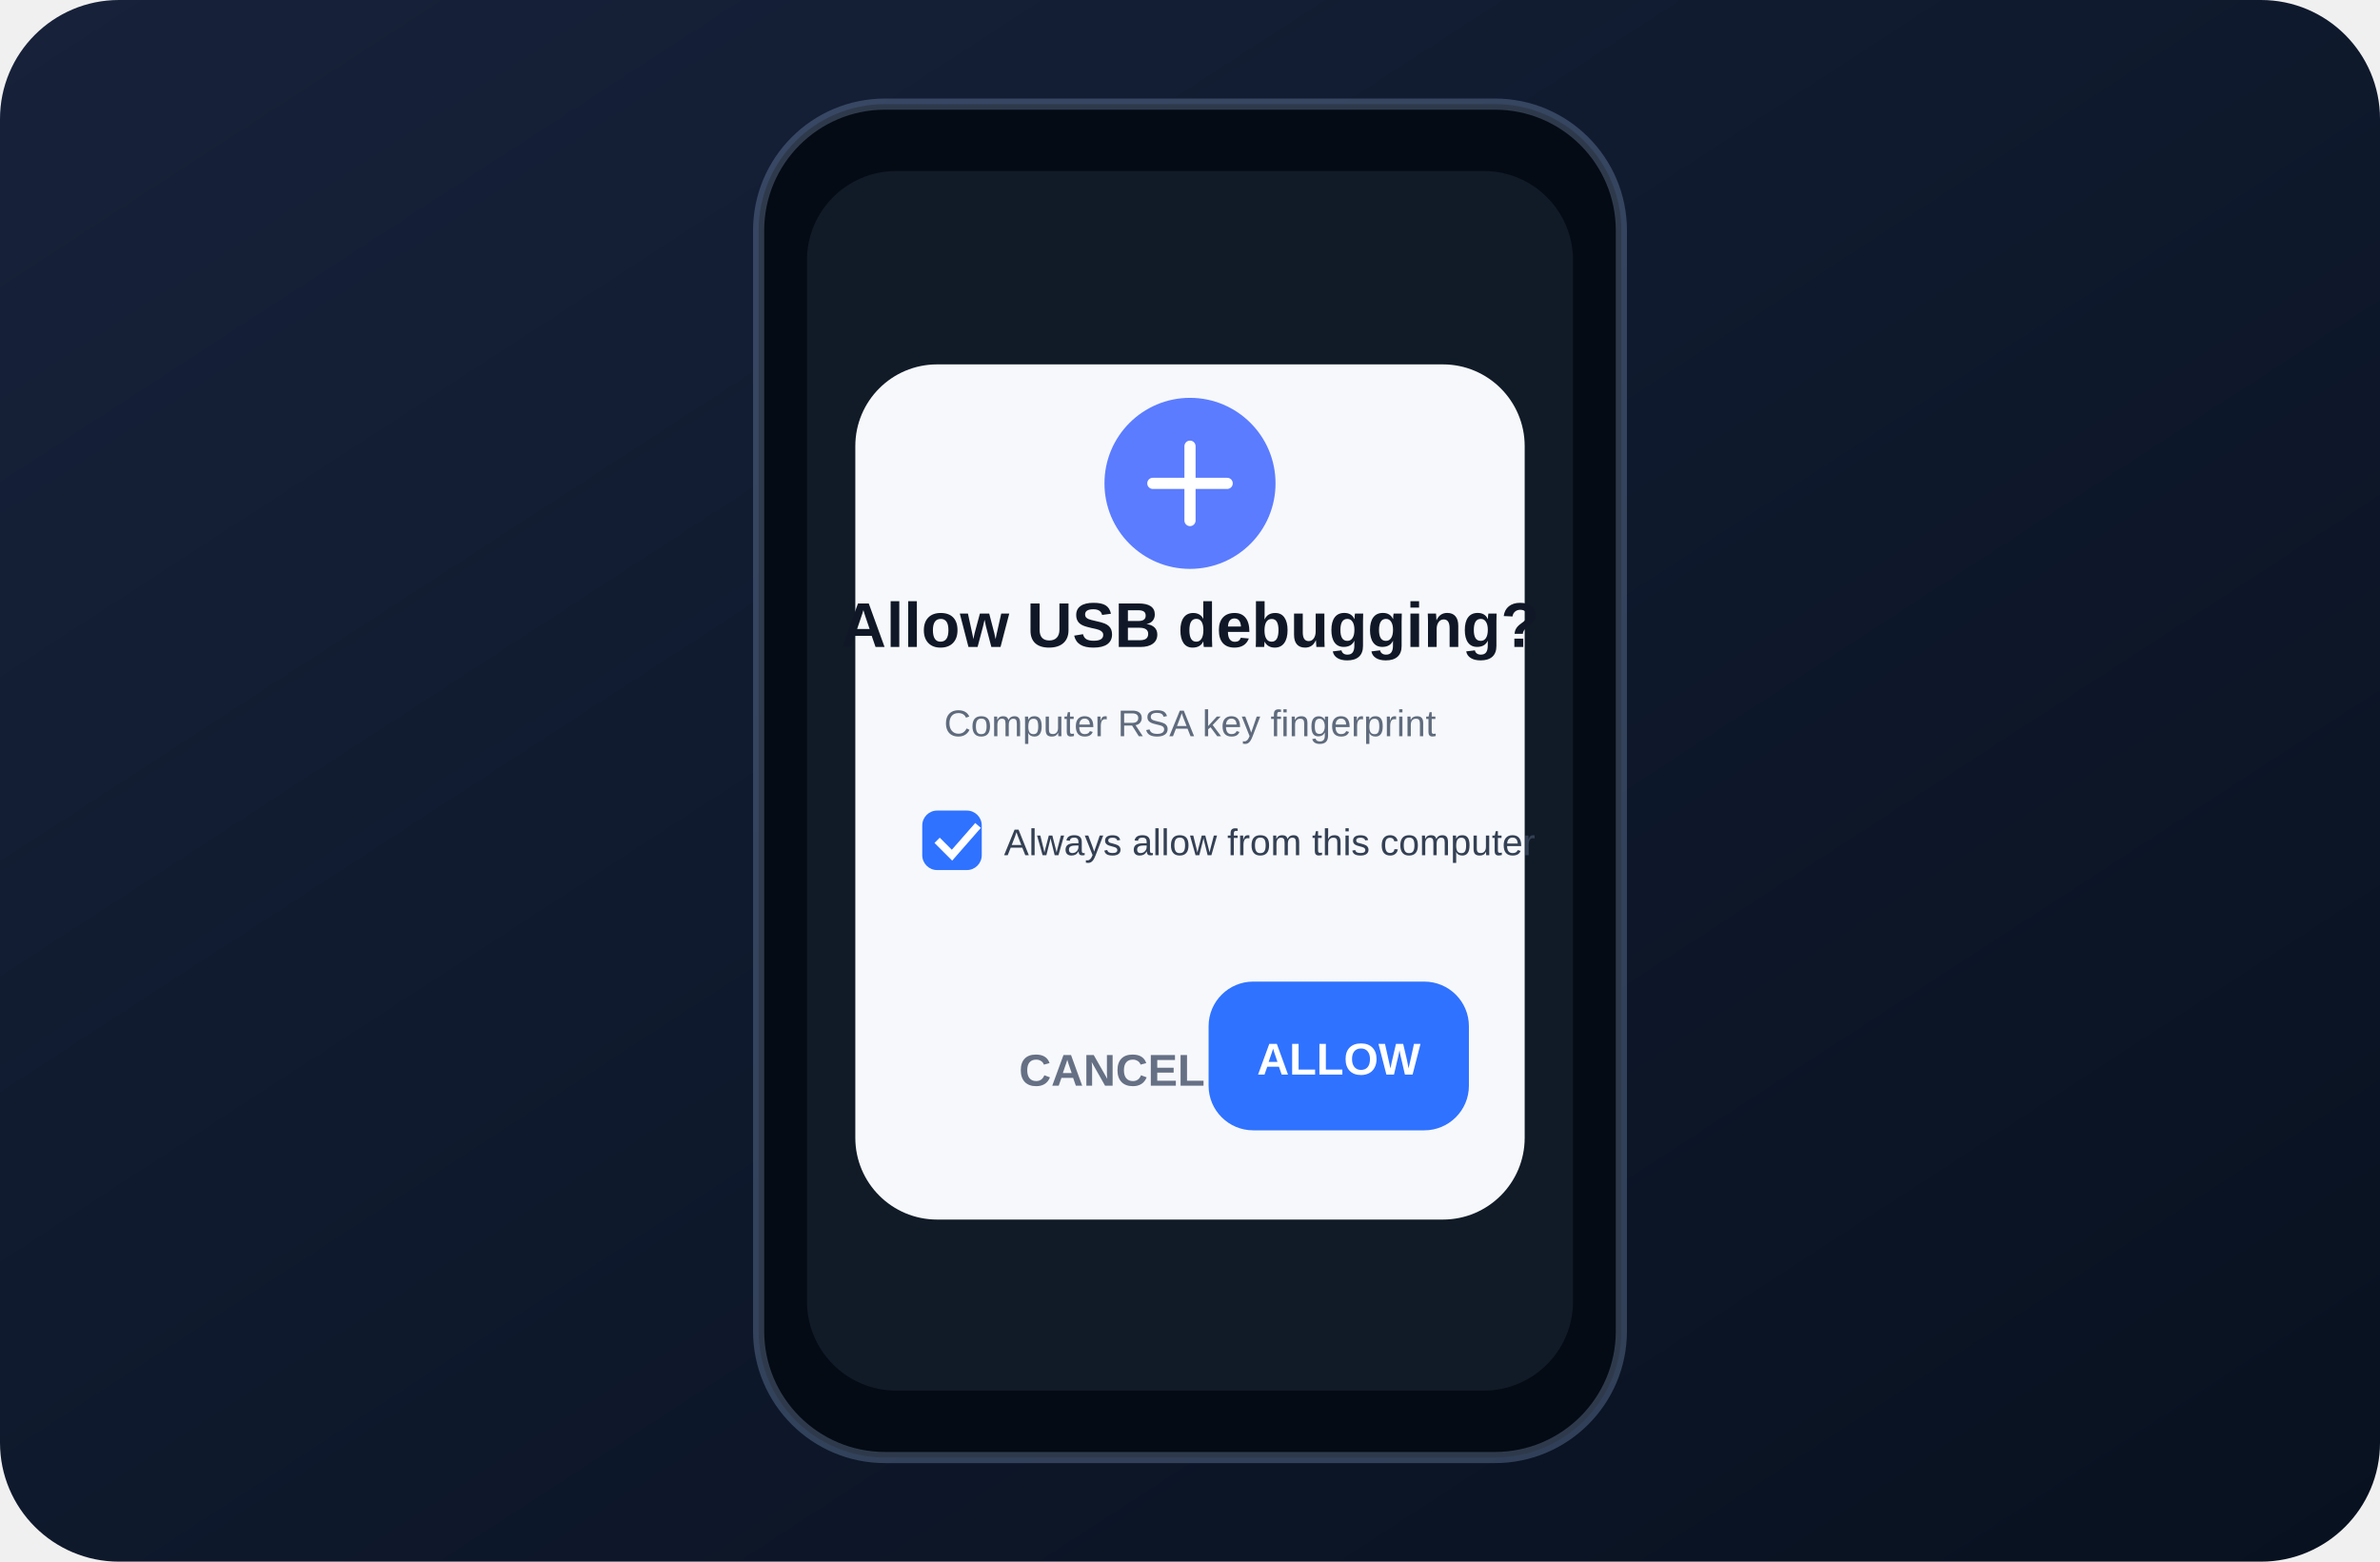
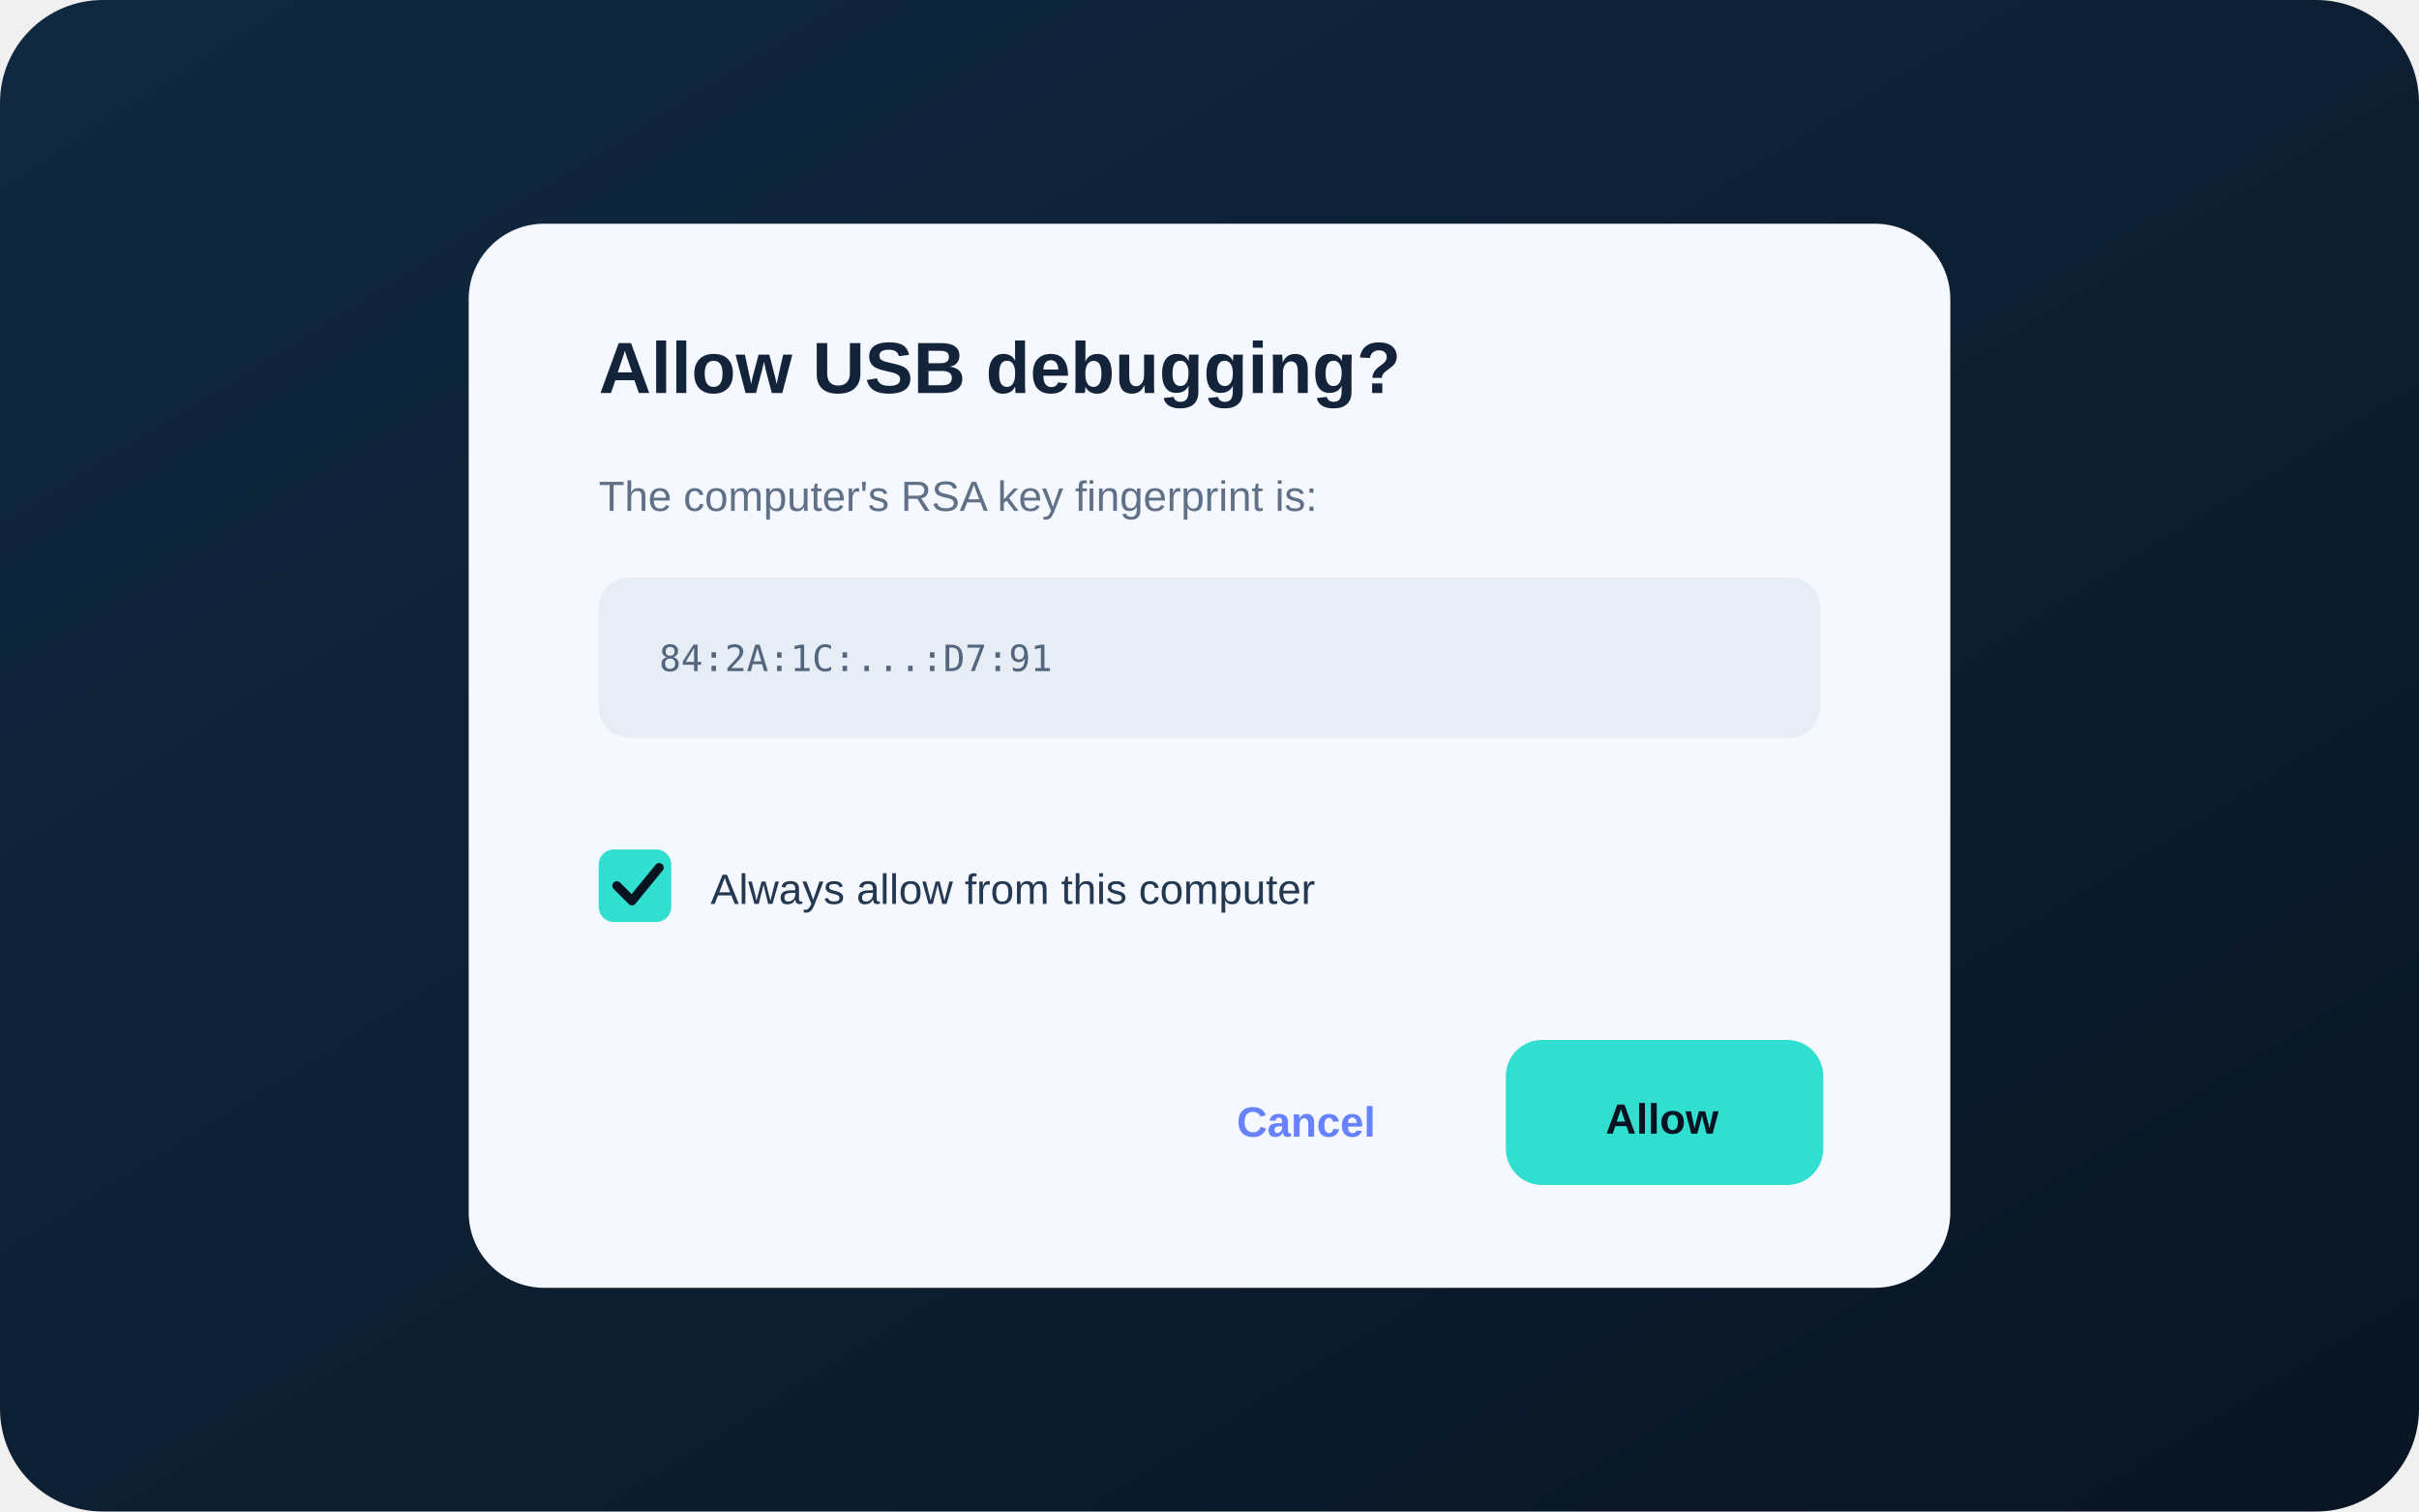
- <svg xmlns="http://www.w3.org/2000/svg" viewBox="0 0 640 420" role="img" aria-labelledby="title desc">
+ <svg xmlns="http://www.w3.org/2000/svg" viewBox="0 0 800 500" role="img" aria-labelledby="title desc">
  <defs>
-     <linearGradient id="bg" x1="0" y1="0" x2="1" y2="1">
-       <stop stop-color="#17213a" />
-       <stop offset="1" stop-color="#07111f" />
+     <linearGradient id="bg" x2="1" y2="1">
+       <stop stop-color="#112941" />
+       <stop offset="1" stop-color="#091523" />
    </linearGradient>
  </defs>
-   <rect width="640" height="420" rx="32" fill="url(#bg)" />
-   <rect x="204" y="28" width="232" height="364" rx="34" fill="#050b14" stroke="#8ca8d0" stroke-opacity=".3" stroke-width="3" />
-   <rect x="217" y="46" width="206" height="328" rx="24" fill="#111b28" />
-   <rect x="230" y="98" width="180" height="230" rx="22" fill="#f6f8fb" />
-   <g font-family="Segoe UI,Arial">
-     <circle cx="320" cy="130" r="23" fill="#5b7cff" />
-     <path d="M310 130h20m-10-10v20" stroke="#fff" stroke-width="3" stroke-linecap="round" />
-     <text x="320" y="174" text-anchor="middle" fill="#101827" font-size="17" font-weight="800">Allow USB debugging?</text>
-     <text x="320" y="198" text-anchor="middle" fill="#5f6b7d" font-size="10">Computer RSA key fingerprint</text>
-     <rect x="248" y="218" width="16" height="16" rx="4" fill="#2f72ff" />
-     <path d="m252 226 4 4 7-8" fill="none" stroke="#fff" stroke-width="2" />
-     <text x="270" y="230" fill="#344054" font-size="10">Always allow from this computer</text>
-     <text x="274" y="292" fill="#667085" font-size="12" font-weight="700">CANCEL</text>
-     <rect x="325" y="264" width="70" height="40" rx="12" fill="#2f72ff" />
-     <text x="360" y="289" text-anchor="middle" fill="#fff" font-size="12" font-weight="800">ALLOW</text>
-   </g>
+   <rect width="800" height="500" rx="34" fill="url(#bg)" />
+   <rect x="155" y="74" width="490" height="352" rx="25" fill="#f5f9ff" />
+   <text x="198" y="130" fill="#13233a" font-family="Segoe UI,Arial" font-size="24" font-weight="700">Allow USB debugging?</text>
+   <text x="198" y="169" fill="#607087" font-family="Segoe UI,Arial" font-size="14">The computer's RSA key fingerprint is:</text>
+   <rect x="198" y="191" width="404" height="53" rx="10" fill="#e7edf5" />
+   <text x="218" y="222" fill="#53667d" font-family="Consolas,monospace" font-size="12">84:2A:1C:...:D7:91</text>
+   <rect x="198" y="281" width="24" height="24" rx="5" fill="#31dfd1" />
+   <path d="m204 293 5 5 9-11" fill="none" stroke="#071321" stroke-width="3" stroke-linecap="round" stroke-linejoin="round" />
+   <text x="235" y="299" fill="#243951" font-family="Segoe UI,Arial" font-size="14">Always allow from this computer</text>
+   <text x="409" y="376" fill="#6682ff" font-family="Segoe UI,Arial" font-size="14" font-weight="700">Cancel</text>
+   <rect x="498" y="344" width="105" height="48" rx="12" fill="#31dfd1" />
+   <text x="531" y="375" fill="#071321" font-family="Segoe UI,Arial" font-size="14" font-weight="800">Allow</text>
</svg>
